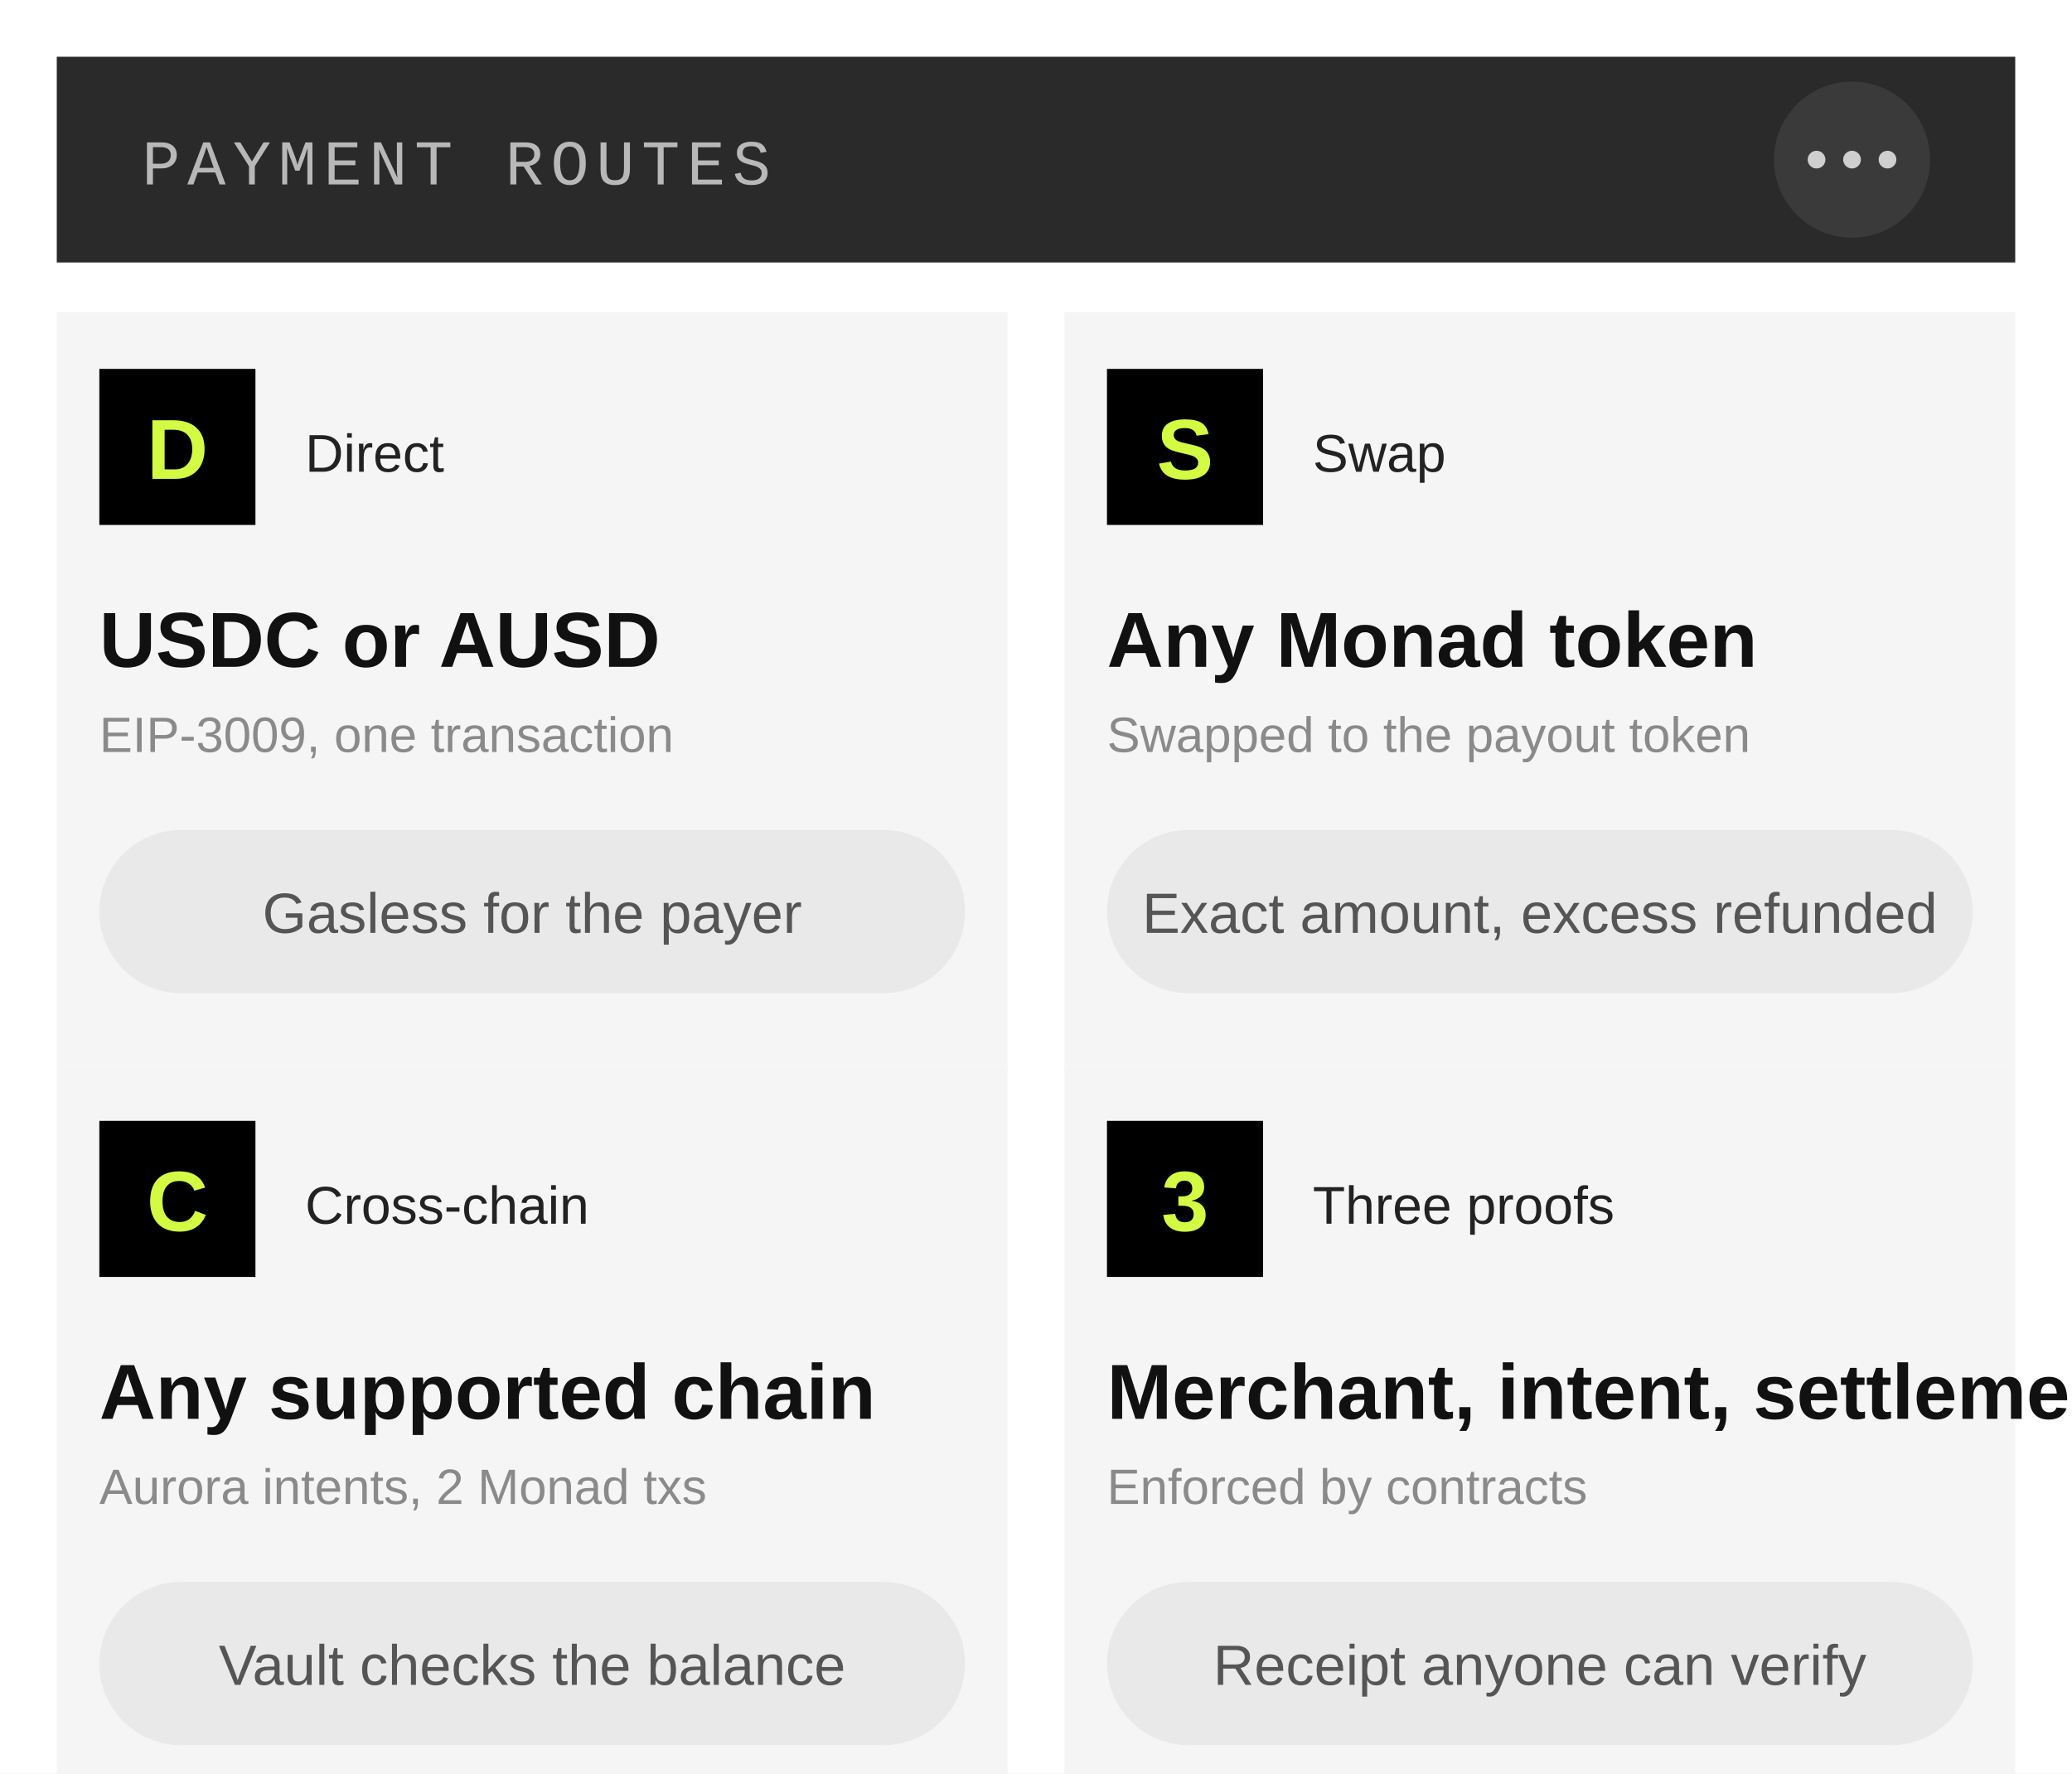
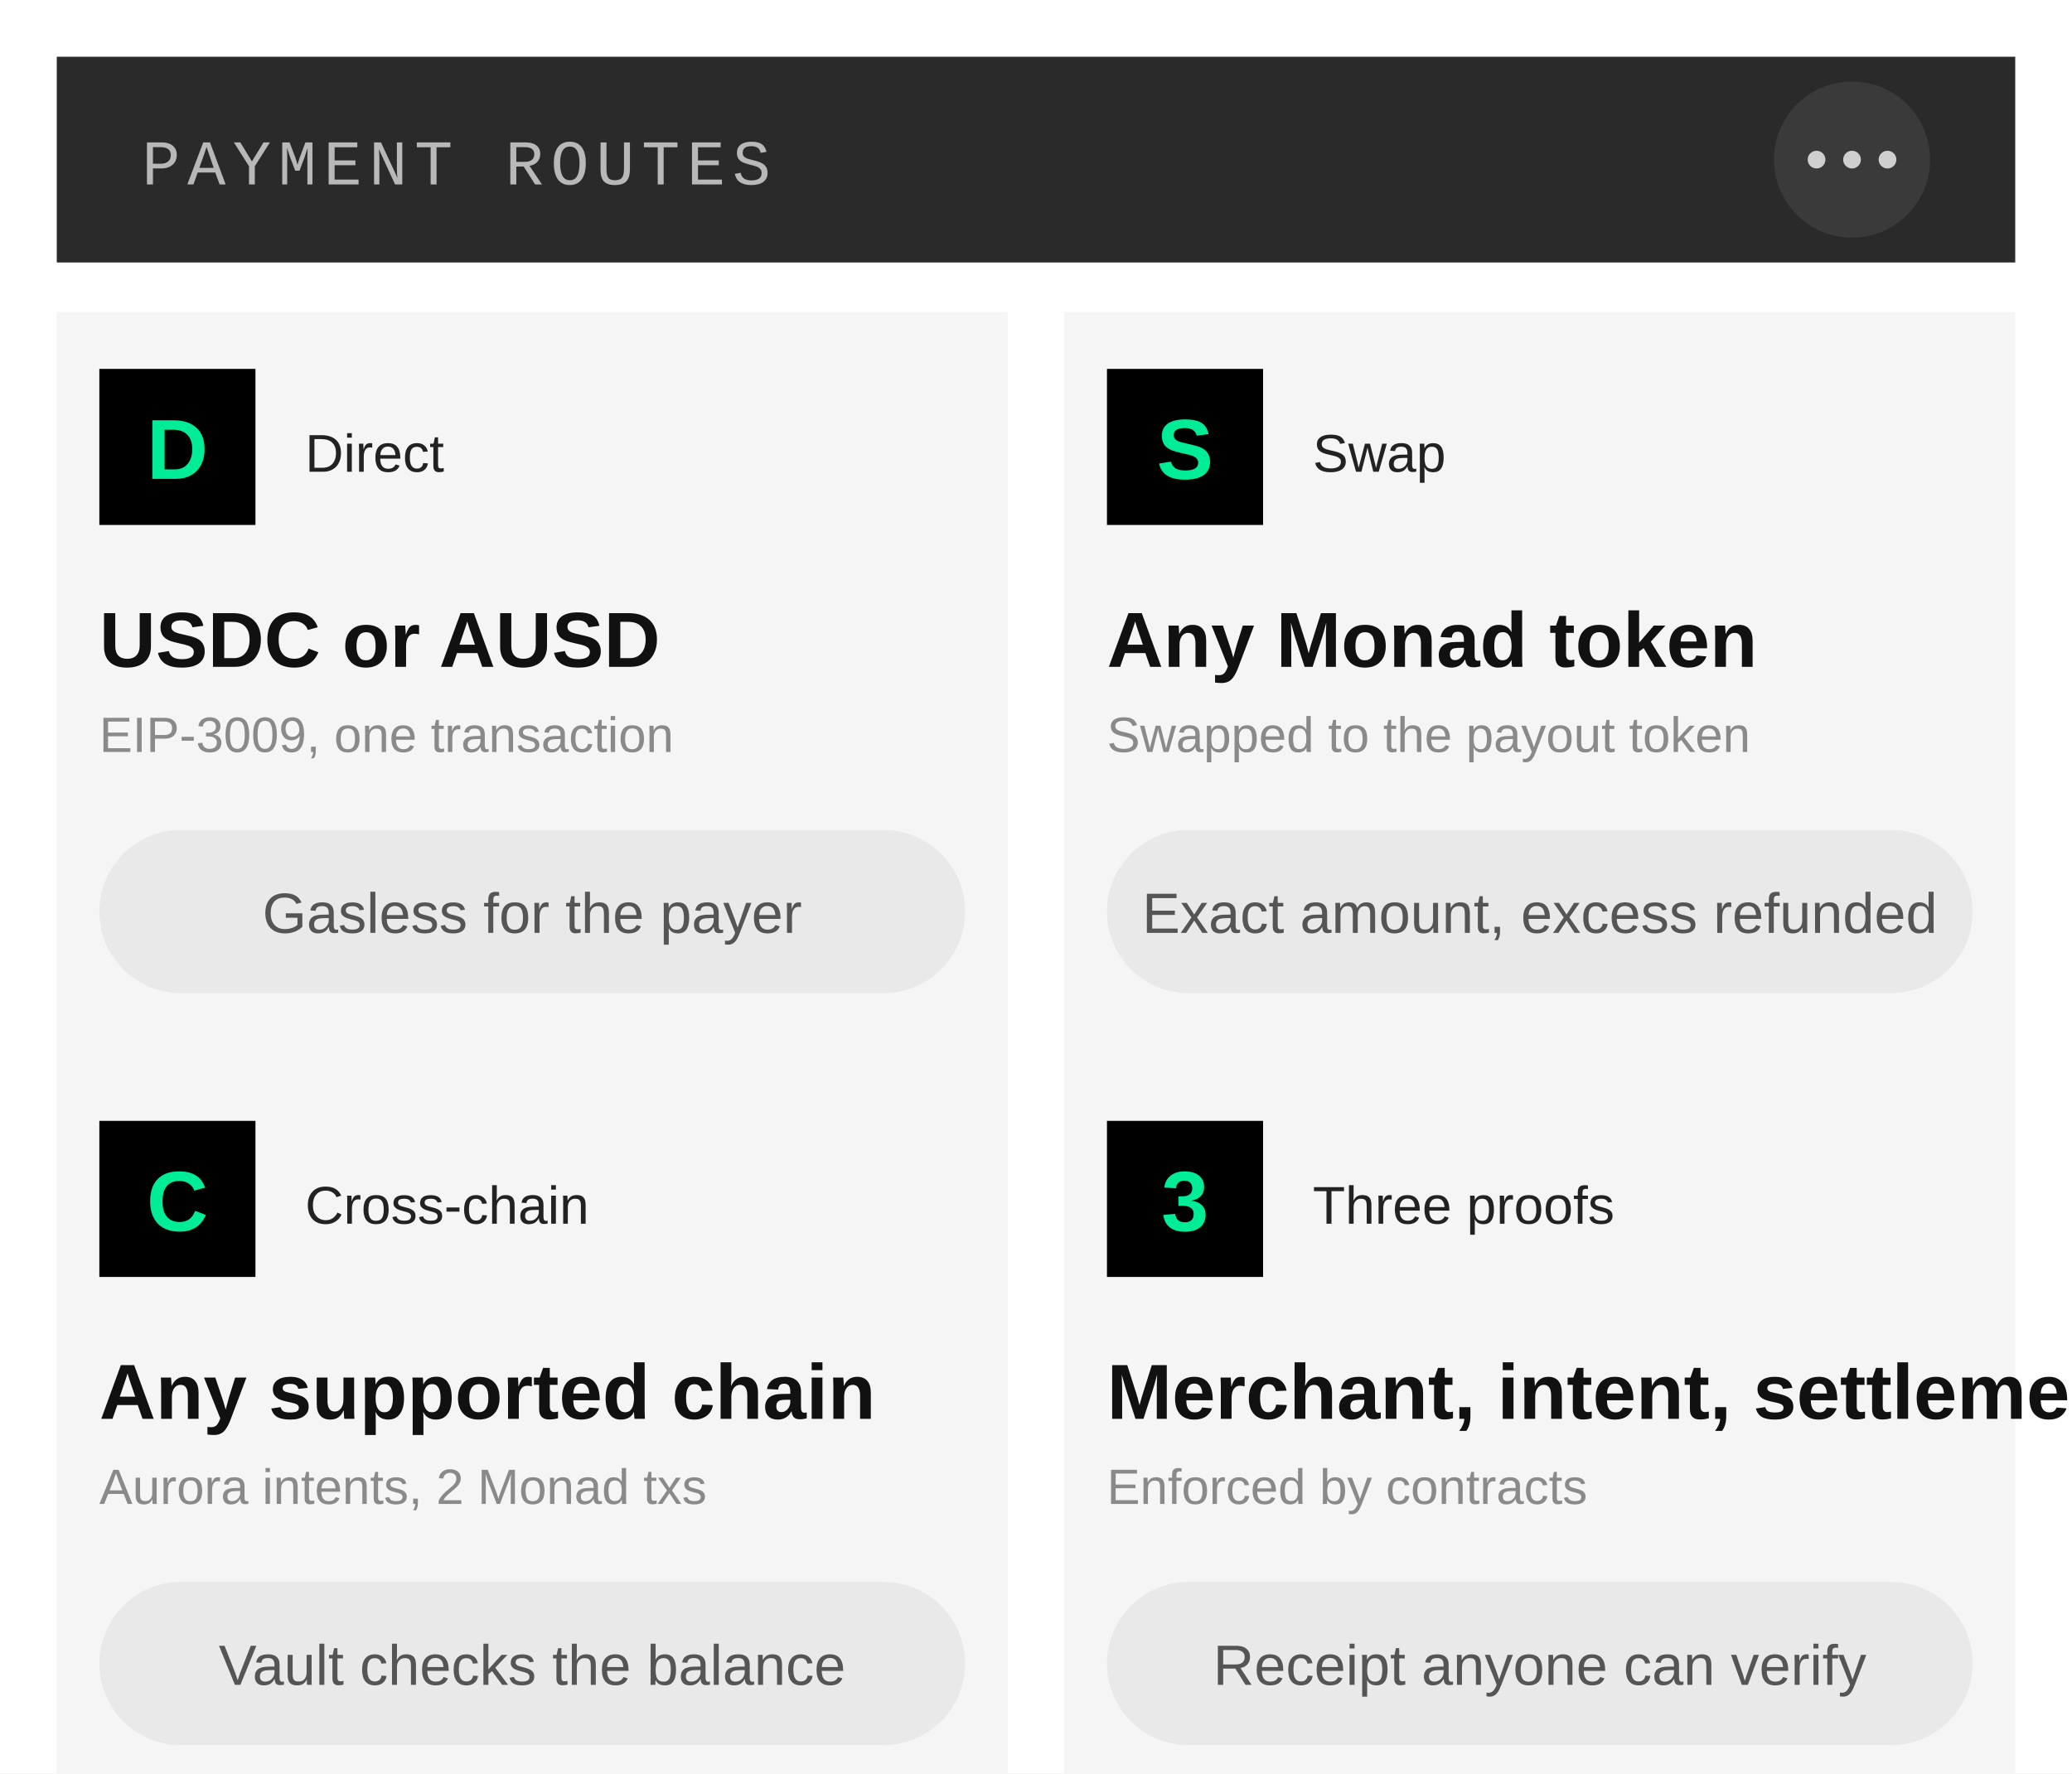
<svg xmlns="http://www.w3.org/2000/svg" width="584" height="500" viewBox="0 0 584 500" fill="none">
  <rect width="584" height="500" fill="#FFFFFF" />
  <rect x="16" y="16" width="552" height="58" fill="#2A2A2A" />
  <text x="40" y="52" font-family="Courier New, monospace" font-size="18" letter-spacing="2" fill="#B8B8B8">PAYMENT ROUTES</text>
  <circle cx="522" cy="45" r="22" fill="#3A3A3A" />
  <g fill="#CFCFCF">
    <circle cx="512" cy="45" r="2.5" />
    <circle cx="522" cy="45" r="2.5" />
    <circle cx="532" cy="45" r="2.5" />
  </g>
  <rect x="16" y="88" width="268" height="212" fill="#F5F5F5" />
  <rect x="28" y="104" width="44" height="44" fill="#000" />
-   <text x="50" y="135" text-anchor="middle" font-family="Arial, Helvetica, sans-serif" font-weight="700" font-size="24" fill="#D3FB43">D</text>
+   <text x="50" y="135" text-anchor="middle" font-family="Arial, Helvetica, sans-serif" font-weight="700" font-size="24" fill="#00ec97">D</text>
  <text x="86" y="133" font-family="Arial, Helvetica, sans-serif" font-size="15" fill="#222">Direct</text>
  <text x="28" y="188" font-family="Arial, Helvetica, sans-serif" font-weight="600" font-size="22" fill="#111">USDC or AUSD</text>
  <text x="28" y="212" font-family="Arial, Helvetica, sans-serif" font-size="14" fill="#8A8A8A">EIP-3009, one transaction</text>
  <rect x="28" y="234" width="244" height="46" rx="23" fill="#E9E9E9" />
  <text x="150" y="263" text-anchor="middle" font-family="Arial, Helvetica, sans-serif" font-size="16" fill="#555">Gasless for the payer</text>
  <rect x="300" y="88" width="268" height="212" fill="#F5F5F5" />
  <rect x="312" y="104" width="44" height="44" fill="#000" />
-   <text x="334" y="135" text-anchor="middle" font-family="Arial, Helvetica, sans-serif" font-weight="700" font-size="24" fill="#D3FB43">S</text>
+   <text x="334" y="135" text-anchor="middle" font-family="Arial, Helvetica, sans-serif" font-weight="700" font-size="24" fill="#00ec97">S</text>
  <text x="370" y="133" font-family="Arial, Helvetica, sans-serif" font-size="15" fill="#222">Swap</text>
  <text x="312" y="188" font-family="Arial, Helvetica, sans-serif" font-weight="600" font-size="22" fill="#111">Any Monad token</text>
  <text x="312" y="212" font-family="Arial, Helvetica, sans-serif" font-size="14" fill="#8A8A8A">Swapped to the payout token</text>
  <rect x="312" y="234" width="244" height="46" rx="23" fill="#E9E9E9" />
  <text x="434" y="263" text-anchor="middle" font-family="Arial, Helvetica, sans-serif" font-size="16" fill="#555">Exact amount, excess refunded</text>
  <rect x="16" y="300" width="268" height="212" fill="#F5F5F5" />
  <rect x="28" y="316" width="44" height="44" fill="#000" />
-   <text x="50" y="347" text-anchor="middle" font-family="Arial, Helvetica, sans-serif" font-weight="700" font-size="24" fill="#D3FB43">C</text>
+   <text x="50" y="347" text-anchor="middle" font-family="Arial, Helvetica, sans-serif" font-weight="700" font-size="24" fill="#00ec97">C</text>
  <text x="86" y="345" font-family="Arial, Helvetica, sans-serif" font-size="15" fill="#222">Cross-chain</text>
  <text x="28" y="400" font-family="Arial, Helvetica, sans-serif" font-weight="600" font-size="22" fill="#111">Any supported chain</text>
  <text x="28" y="424" font-family="Arial, Helvetica, sans-serif" font-size="14" fill="#8A8A8A">Aurora intents, 2 Monad txs</text>
  <rect x="28" y="446" width="244" height="46" rx="23" fill="#E9E9E9" />
  <text x="150" y="475" text-anchor="middle" font-family="Arial, Helvetica, sans-serif" font-size="16" fill="#555">Vault checks the balance</text>
  <rect x="300" y="300" width="268" height="212" fill="#F5F5F5" />
  <rect x="312" y="316" width="44" height="44" fill="#000" />
-   <text x="334" y="347" text-anchor="middle" font-family="Arial, Helvetica, sans-serif" font-weight="700" font-size="24" fill="#D3FB43">3</text>
+   <text x="334" y="347" text-anchor="middle" font-family="Arial, Helvetica, sans-serif" font-weight="700" font-size="24" fill="#00ec97">3</text>
  <text x="370" y="345" font-family="Arial, Helvetica, sans-serif" font-size="15" fill="#222">Three proofs</text>
  <text x="312" y="400" font-family="Arial, Helvetica, sans-serif" font-weight="600" font-size="22" fill="#111">Merchant, intent, settlement</text>
  <text x="312" y="424" font-family="Arial, Helvetica, sans-serif" font-size="14" fill="#8A8A8A">Enforced by contracts</text>
  <rect x="312" y="446" width="244" height="46" rx="23" fill="#E9E9E9" />
  <text x="434" y="475" text-anchor="middle" font-family="Arial, Helvetica, sans-serif" font-size="16" fill="#555">Receipt anyone can verify</text>
</svg>
